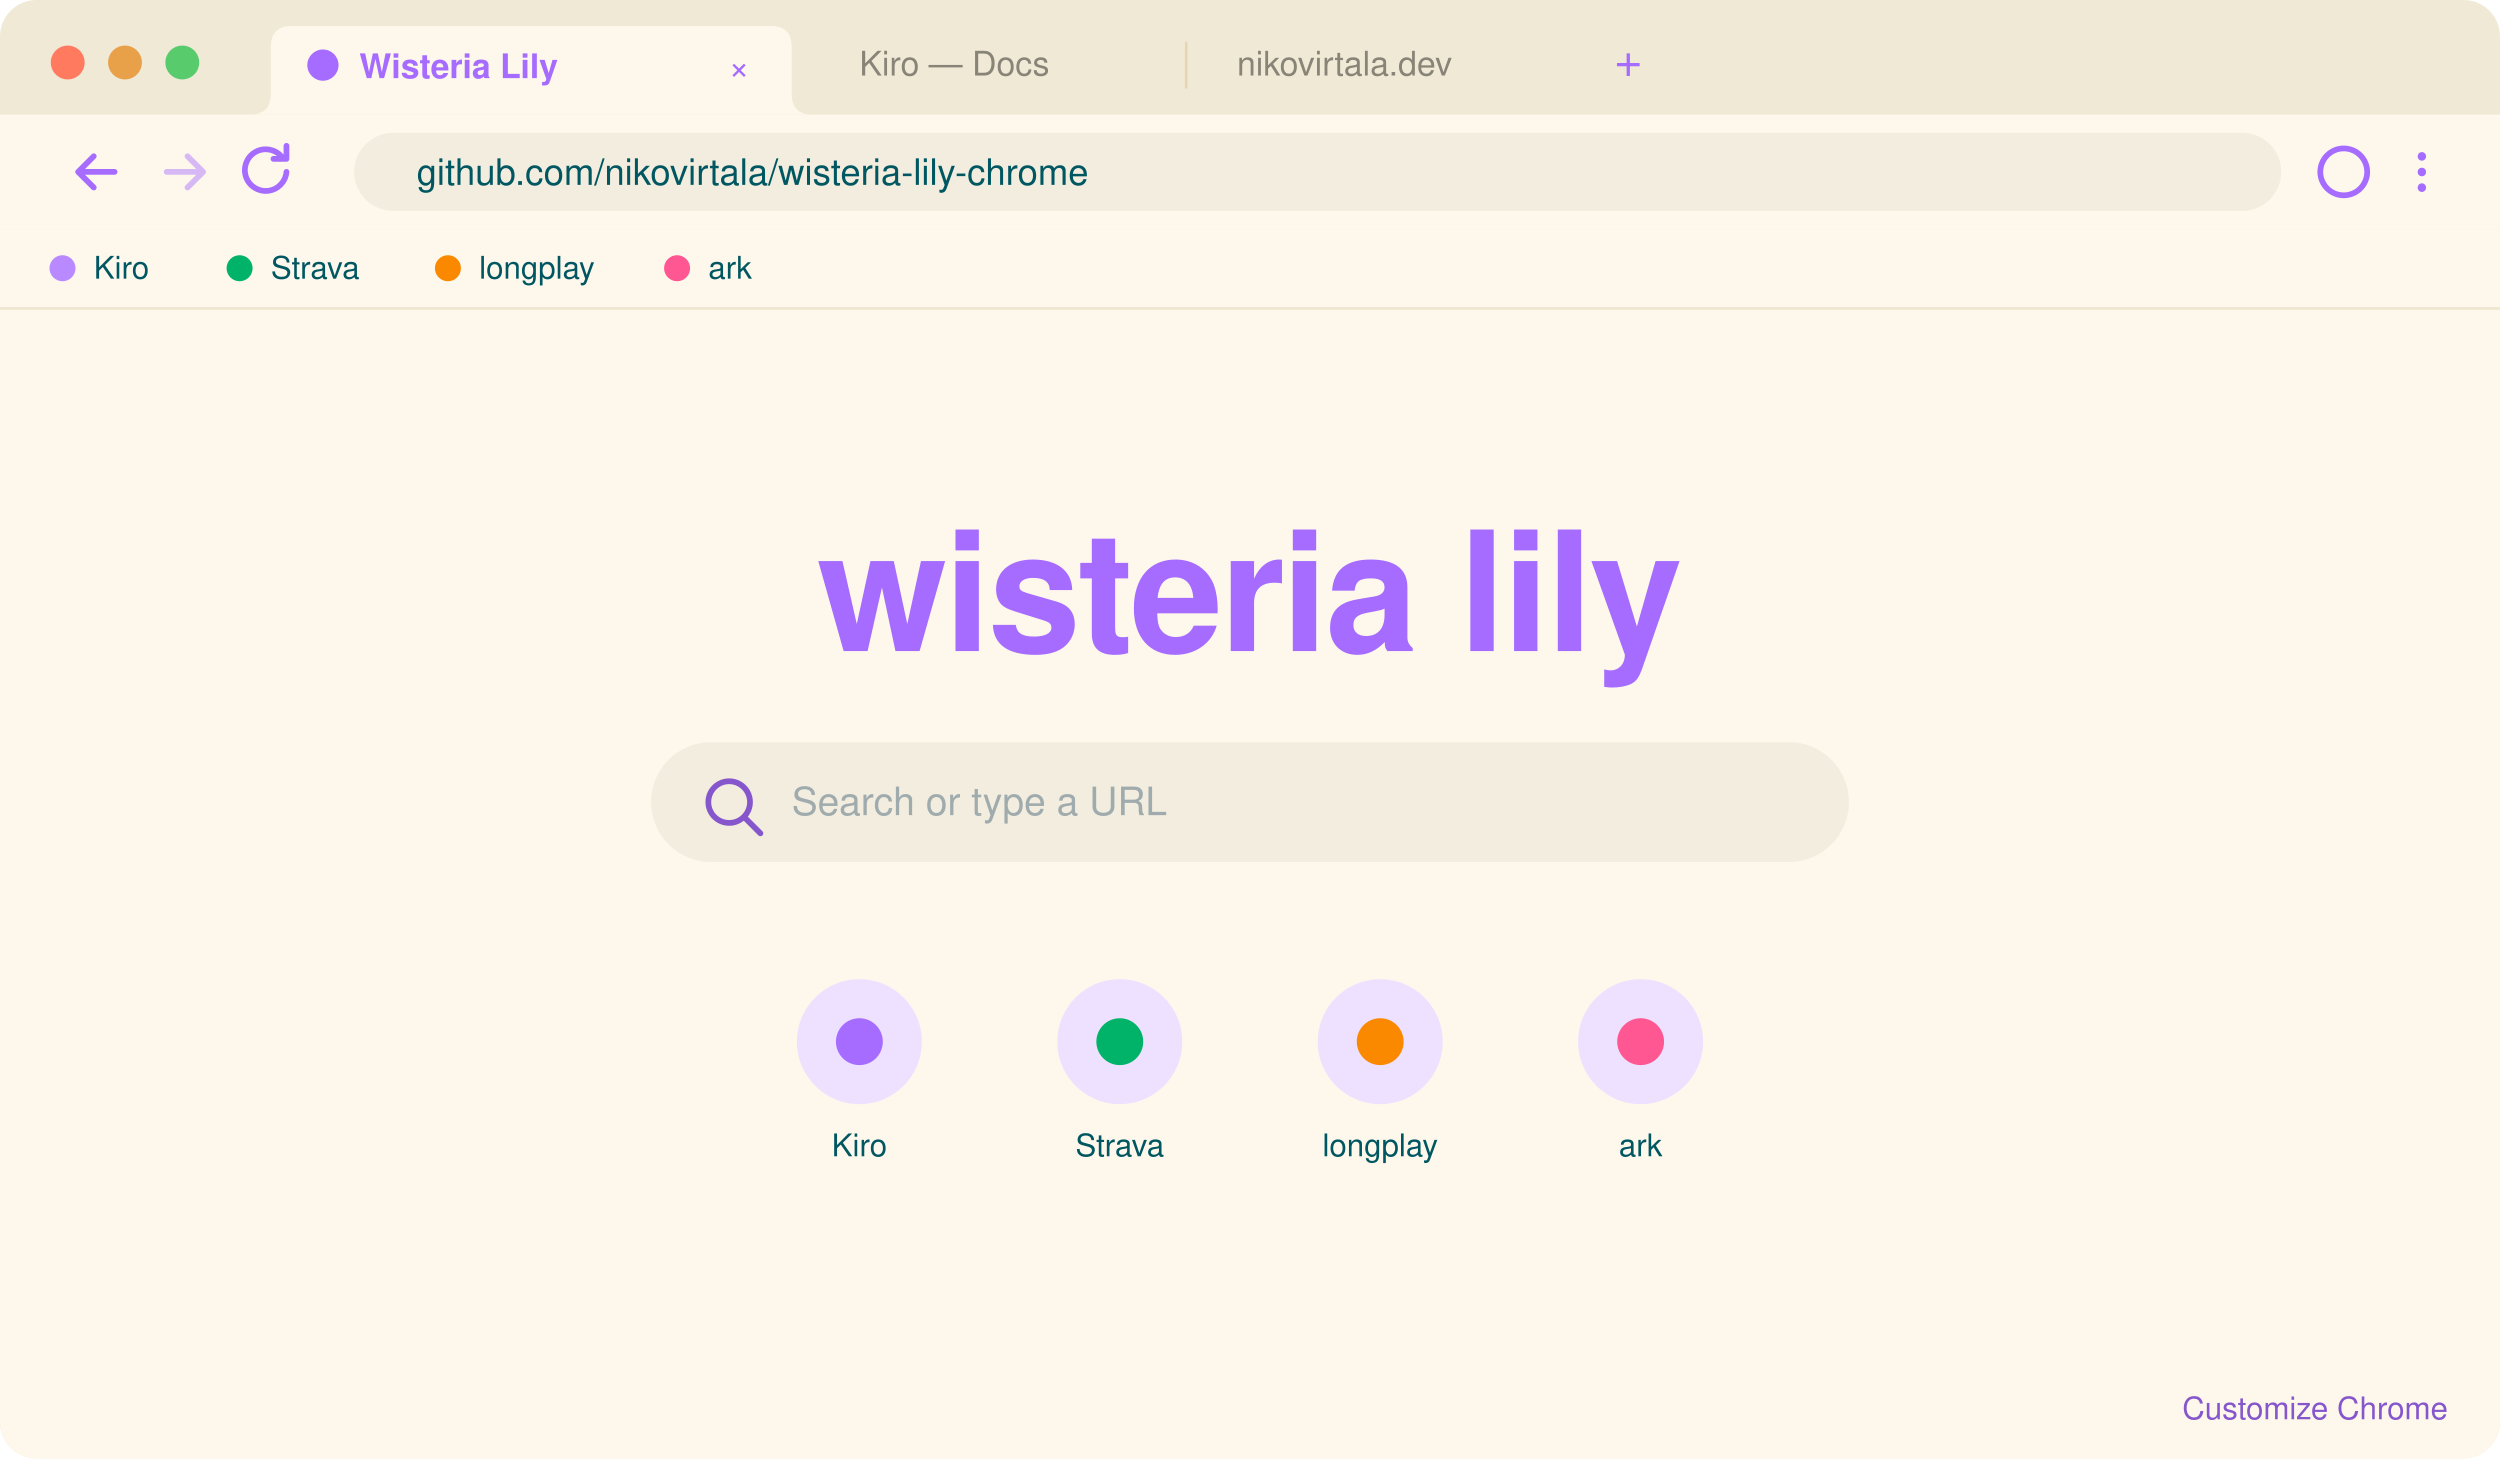
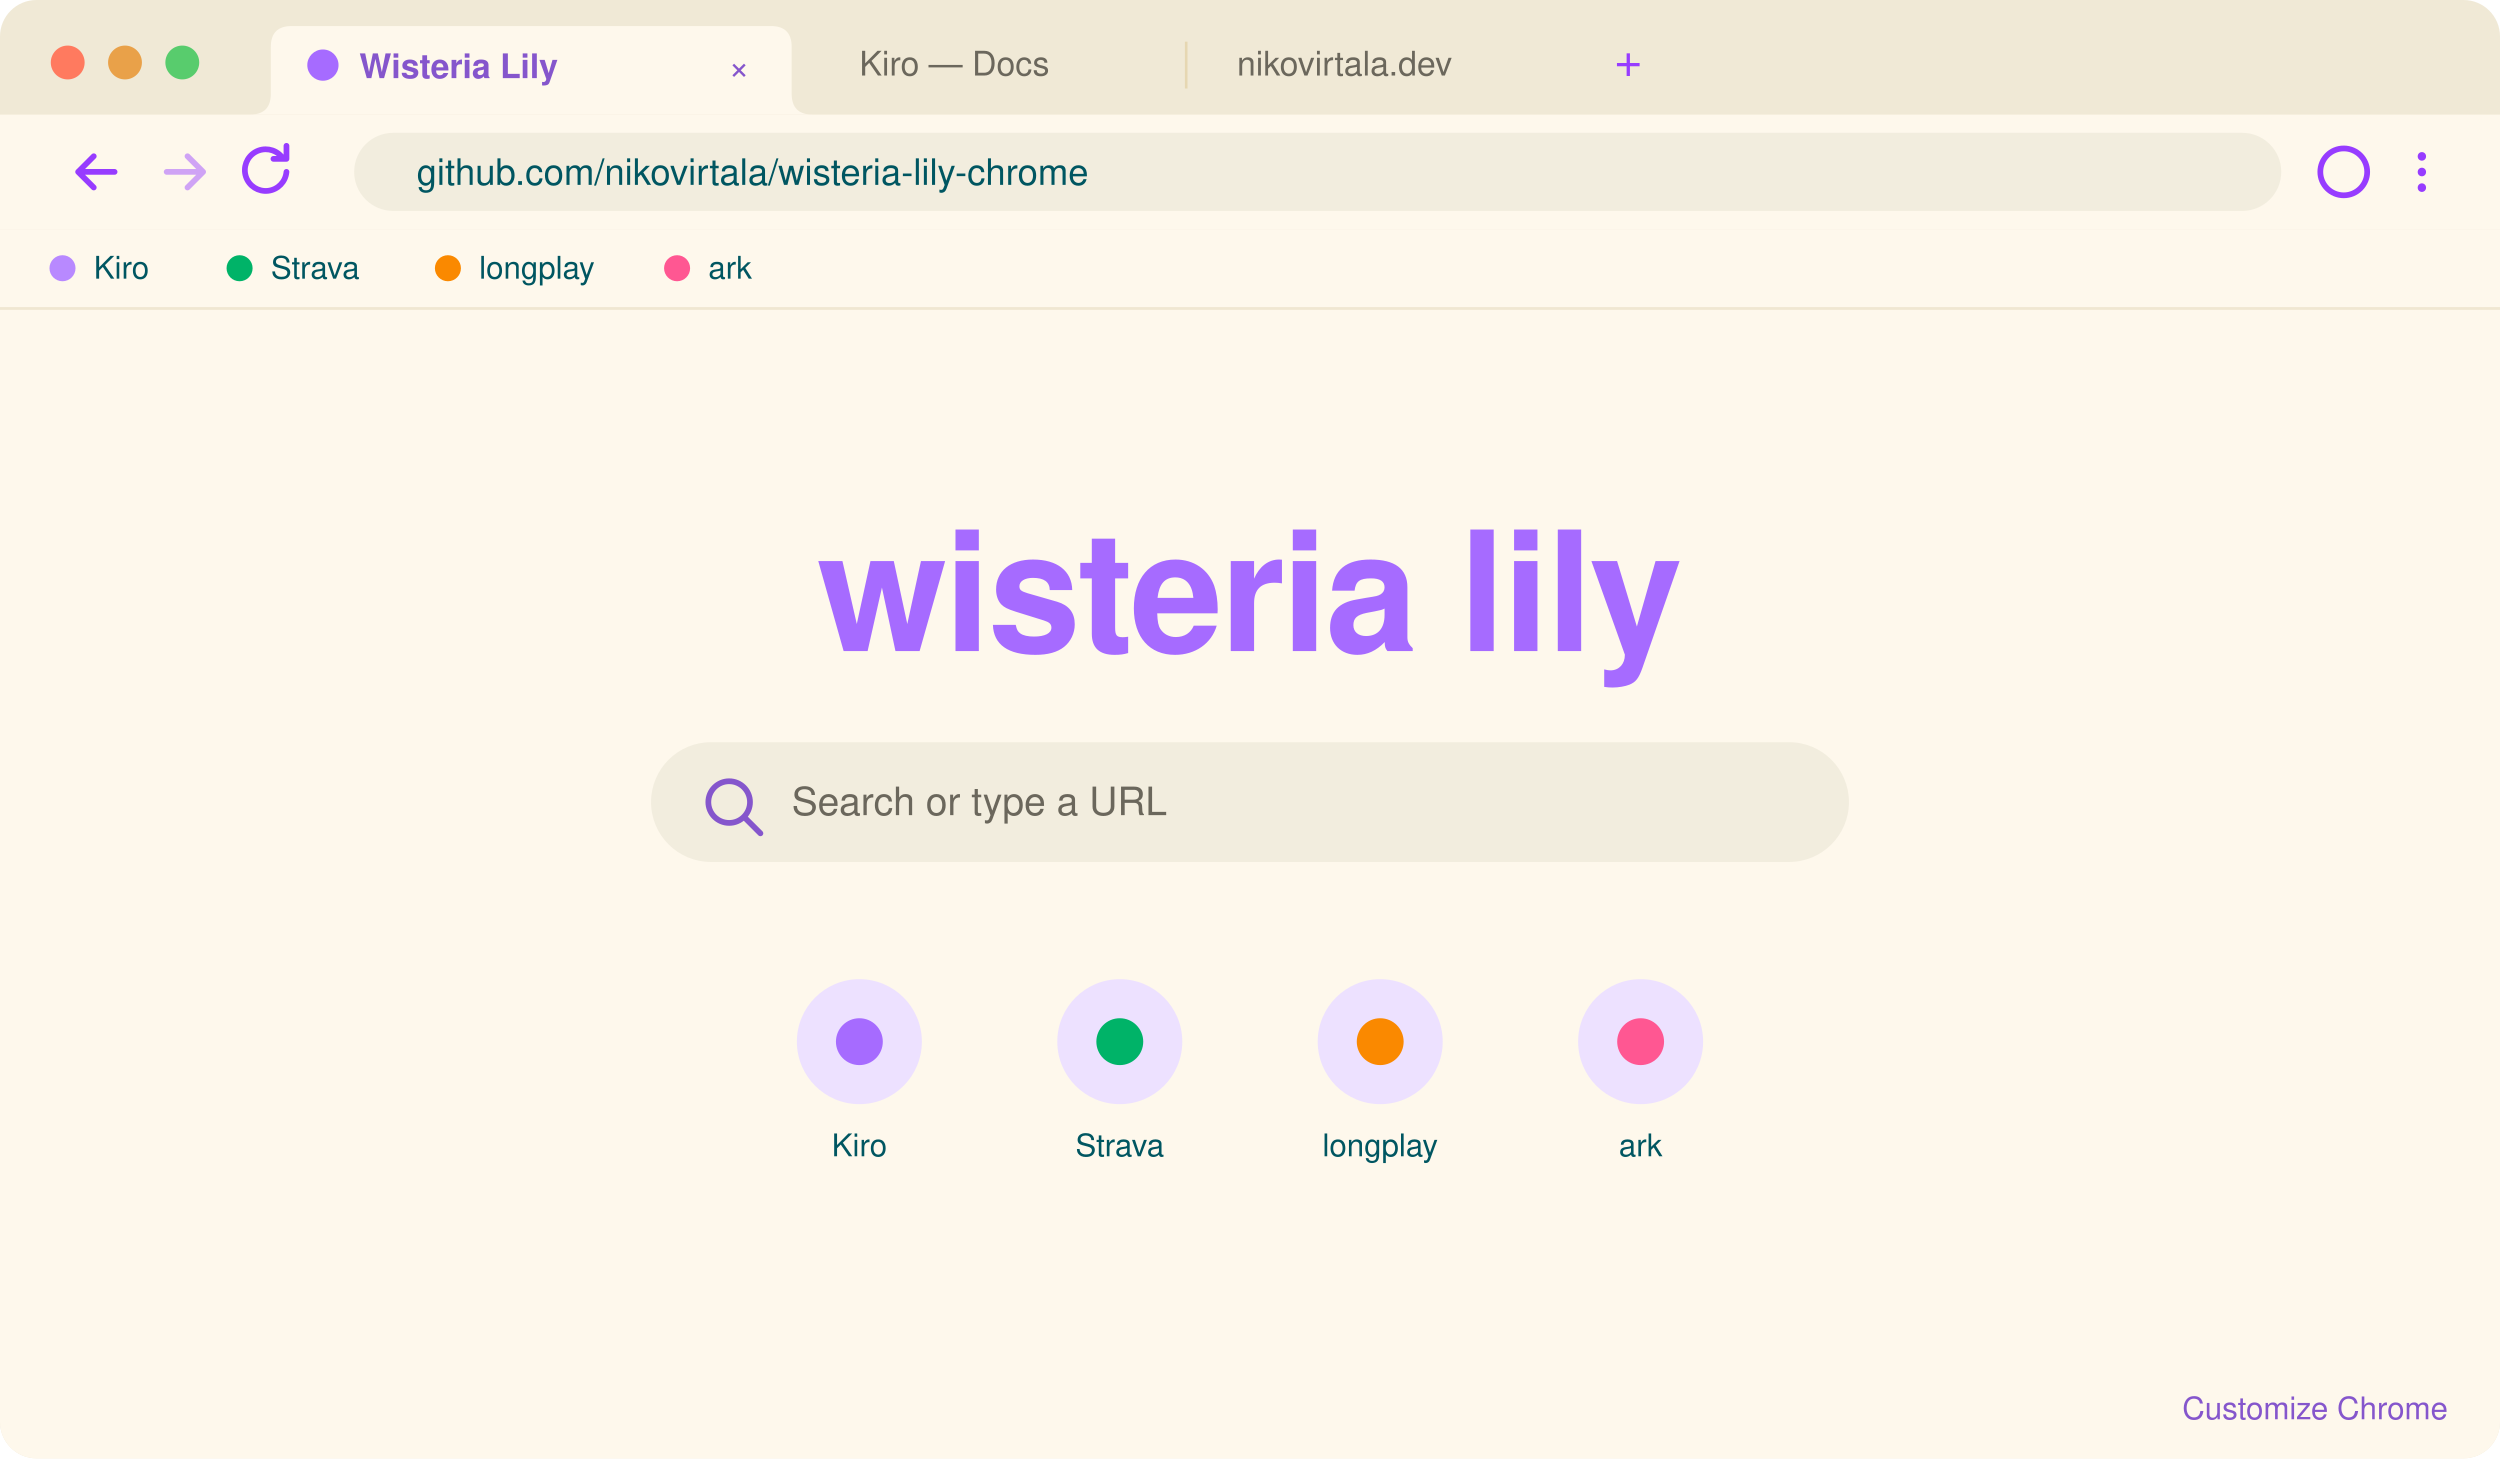
<svg xmlns="http://www.w3.org/2000/svg" viewBox="0 0 960 560" font-family="-apple-system, 'Segoe UI', Helvetica, Arial, sans-serif">
  <defs>
    <clipPath id="win">
      <rect width="960" height="560" rx="14" />
    </clipPath>
  </defs>
  <g clip-path="url(#win)">
    <rect width="960" height="560" fill="#F0E9D6" />
    <circle cx="26" cy="24" r="6.5" fill="#FF7A5F" />
    <circle cx="48" cy="24" r="6.5" fill="#E9A149" />
    <circle cx="70" cy="24" r="6.5" fill="#58CC6D" />
-     <text x="330" y="29" font-size="13" fill="#888477">Kiro — Docs</text>
+     <text x="330" y="29" font-size="13" fill="#6B675C">Kiro — Docs</text>
    <rect x="455" y="16" width="1" height="18" fill="#E6D7B2" />
-     <text x="475" y="29" font-size="13" fill="#888477">nikovirtala.dev</text>
-     <text x="620" y="29" font-size="18" fill="#A66BFF">+</text>
+     <text x="475" y="29" font-size="13" fill="#6B675C">nikovirtala.dev</text>
+     <text x="620" y="29" font-size="18" fill="#973CFF">+</text>
    <path d="M96 44 Q104 44 104 36 L104 18 Q104 10 112 10 L296 10 Q304 10 304 18 L304 36 Q304 44 312 44 Z" fill="#FEF8EC" />
    <circle cx="124" cy="25" r="6" fill="#A66BFF" />
-     <text x="138" y="30" font-size="13" fill="#A66BFF" font-weight="600">Wisteria Lily</text>
-     <text x="280" y="30" font-size="13" fill="#A66BFF">×</text>
+     <text x="138" y="30" font-size="13" fill="#8556CC" font-weight="600">Wisteria Lily</text>
+     <text x="280" y="30" font-size="13" fill="#8556CC">×</text>
    <rect y="44" width="960" height="44" fill="#FEF8EC" />
-     <g fill="none" stroke="#A66BFF" stroke-width="2.2" stroke-linecap="round" stroke-linejoin="round">
+     <g fill="none" stroke="#973CFF" stroke-width="2.2" stroke-linecap="round" stroke-linejoin="round">
      <path d="M30 66 h14 M30 66 l6 -6 M30 66 l6 6" />
      <path d="M78 66 h-14 M78 66 l-6 -6 M78 66 l-6 6" opacity="0.45" />
      <path d="M108 60 a8 8 0 1 0 2 6 M110 56 v5 h-5" />
      <circle cx="900" cy="66" r="9" />
      <path d="M930 60 v0.1 M930 66 v0.1 M930 72 v0.1" stroke-width="3.2" />
    </g>
    <rect x="136" y="51" width="740" height="30" rx="15" fill="#F2EDDE" />
    <text x="160" y="71" font-size="14" fill="#005661">github.com/nikovirtala/wisteria-lily-chrome</text>
    <rect y="88" width="960" height="30" fill="#FEF8EC" />
    <g font-size="12" fill="#005661">
      <circle cx="24" cy="103" r="5" fill="#B889FF" />
      <text x="36" y="107">Kiro</text>
      <circle cx="92" cy="103" r="5" fill="#00B368" />
      <text x="104" y="107">Strava</text>
      <circle cx="172" cy="103" r="5" fill="#FA8900" />
      <text x="184" y="107">longplay</text>
      <circle cx="260" cy="103" r="5" fill="#FF5792" />
      <text x="272" y="107">ark</text>
    </g>
    <rect y="118" width="960" height="1" fill="#F0E7D1" />
    <rect y="119" width="960" height="441" fill="#FEF8EC" />
    <text x="480" y="250" font-size="64" font-weight="600" text-anchor="middle" fill="#A66BFF" letter-spacing="-1">wisteria lily</text>
    <rect x="250" y="285" width="460" height="46" rx="23" fill="#F2EDDE" />
    <circle cx="280" cy="308" r="8" fill="none" stroke="#8556CC" stroke-width="2.2" />
    <path d="M286 314 l6 6" stroke="#8556CC" stroke-width="2.2" stroke-linecap="round" />
-     <text x="304" y="313" font-size="15" fill="#9FABAD">Search or type a URL</text>
+     <text x="304" y="313" font-size="15" fill="#6B675C">Search or type a URL</text>
    <g font-size="12" fill="#005661" text-anchor="middle">
      <circle cx="330" cy="400" r="24" fill="#EDE1FF" />
      <circle cx="330" cy="400" r="9" fill="#A66BFF" />
      <text x="330" y="444">Kiro</text>
      <circle cx="430" cy="400" r="24" fill="#EDE1FF" />
      <circle cx="430" cy="400" r="9" fill="#00B368" />
      <text x="430" y="444">Strava</text>
      <circle cx="530" cy="400" r="24" fill="#EDE1FF" />
      <circle cx="530" cy="400" r="9" fill="#FA8900" />
      <text x="530" y="444">longplay</text>
      <circle cx="630" cy="400" r="24" fill="#EDE1FF" />
      <circle cx="630" cy="400" r="9" fill="#FF5792" />
      <text x="630" y="444">ark</text>
    </g>
    <text x="940" y="545" font-size="12" text-anchor="end" fill="#8556CC">Customize Chrome</text>
  </g>
</svg>
